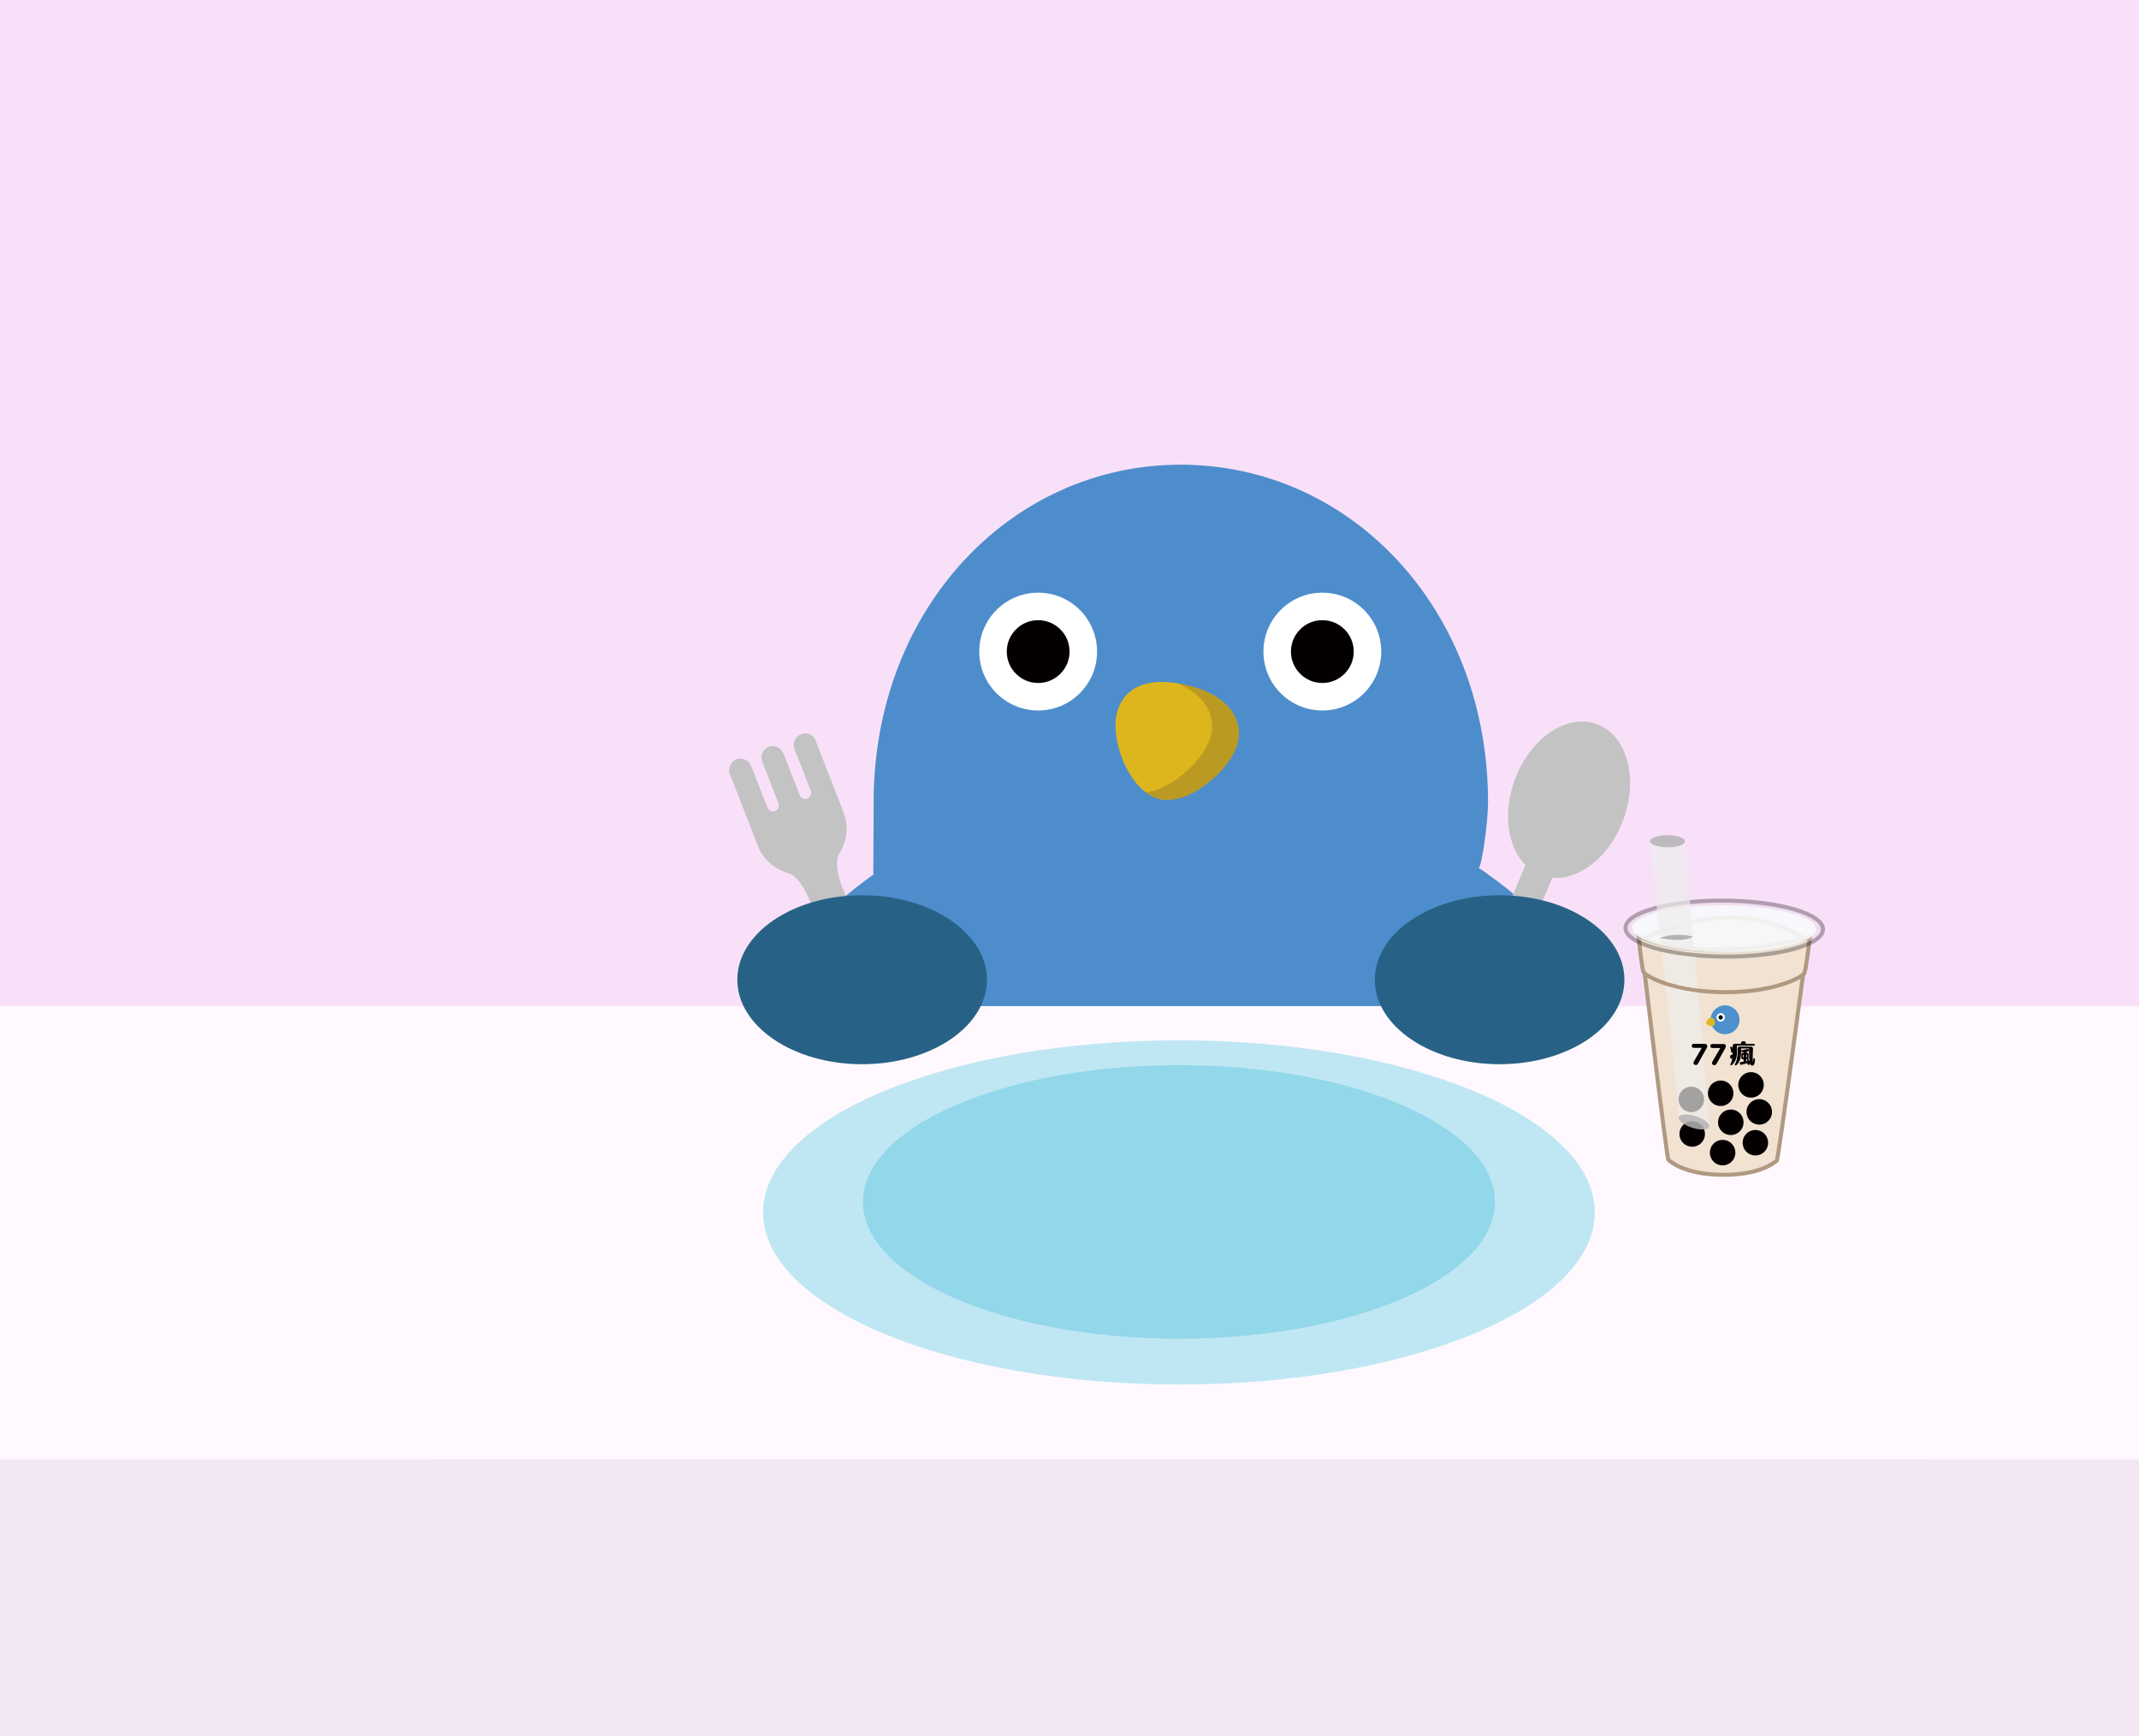
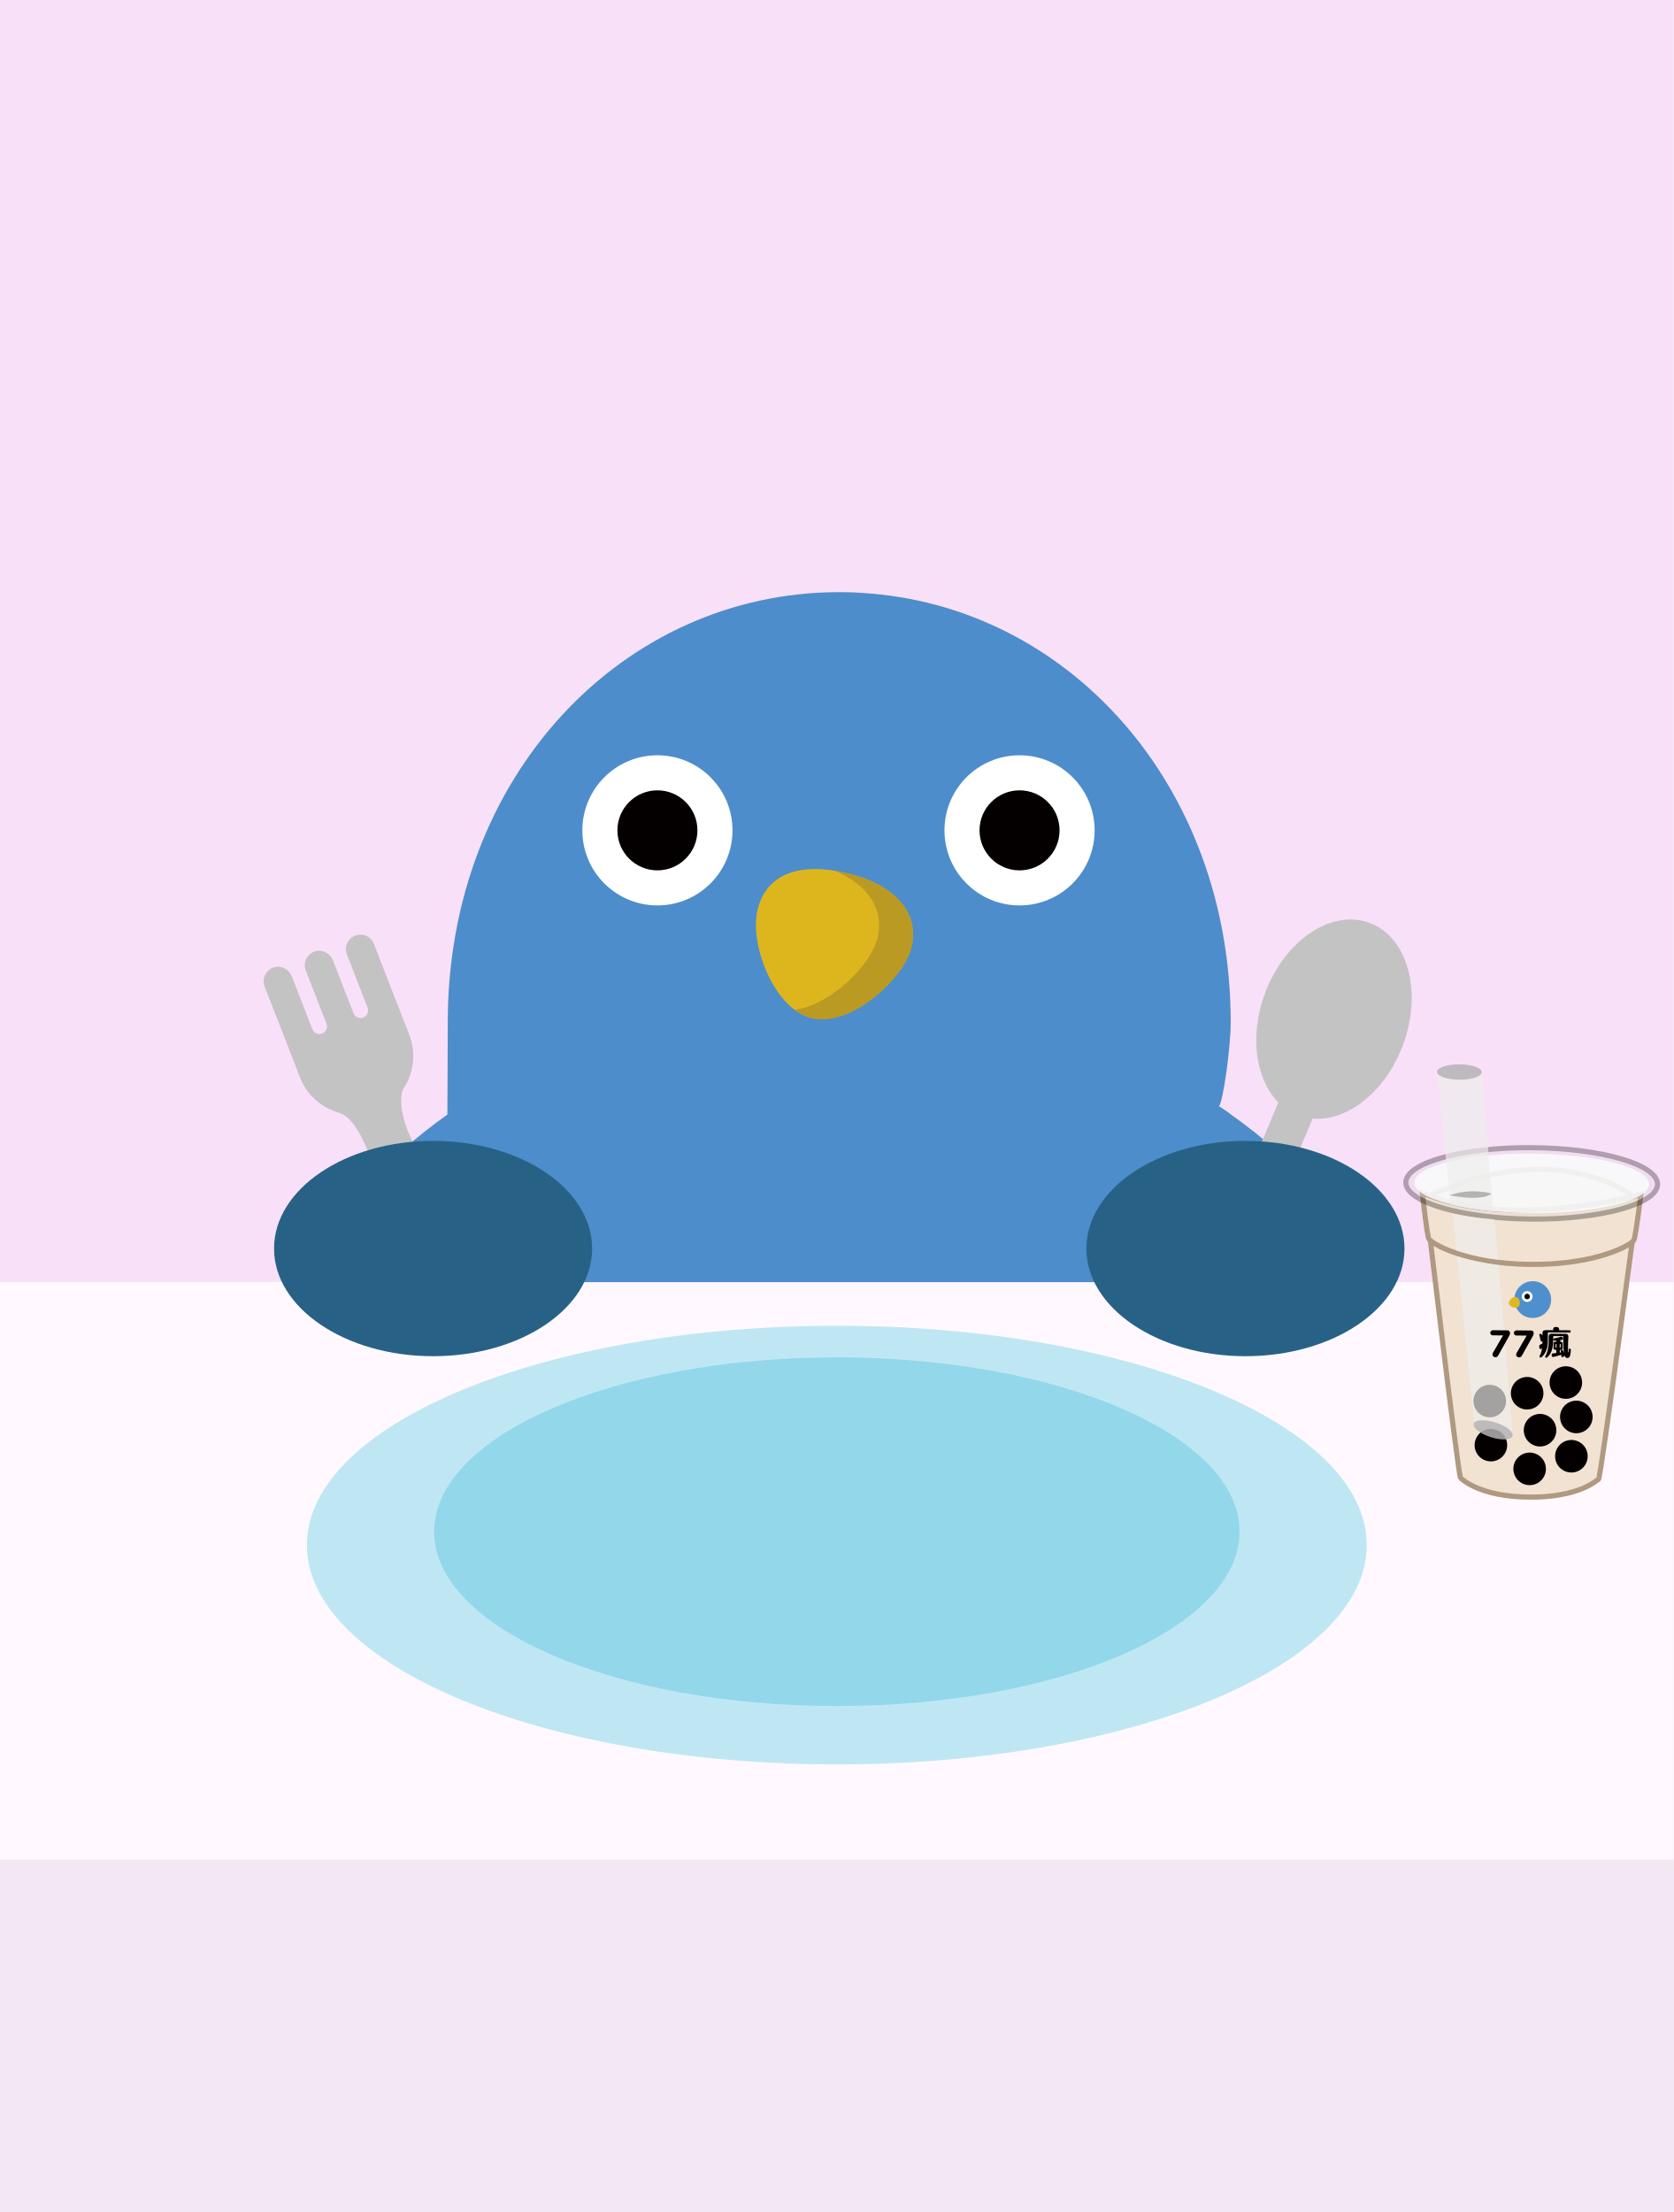
- <svg xmlns="http://www.w3.org/2000/svg" width="557" height="452" viewBox="0 0 557 452" fill="none">
-   <g clip-path="url(#clip0_557_1921)">
-     <rect width="557" height="452" fill="#F9E0F9" />
-     <path d="M432.985 310.985C432.985 312.995 432.908 315.005 432.802 316.954C432.786 317.122 432.771 317.274 432.771 317.427C431.473 336.174 424.542 352.911 413.396 366.922C399.579 384.329 379.273 397.487 355.227 404.949C350.127 406.563 344.845 407.888 339.425 408.969C331.974 410.447 324.264 411.391 316.34 411.787C314.752 411.878 313.149 411.939 311.546 411.97C310.202 411.985 308.844 412 307.485 412C306.126 412 304.782 411.985 303.439 411.97C294.095 411.756 284.996 410.782 276.278 409.122C270.873 408.086 265.59 406.776 260.491 405.193C236.109 397.745 215.558 384.511 201.588 366.937C201.588 366.937 201.588 366.922 201.573 366.922C190.397 352.85 183.435 335.991 182.198 317.122C182.198 317 182.183 316.848 182.168 316.711C182.061 314.822 182 312.919 182 310.985C182 308.731 182.076 306.492 182.229 304.284C184.412 273.536 201.543 246.26 227.421 227.742V226.782C227.436 223.599 227.498 213.457 227.498 208.873C227.498 158.525 263.315 121 307.485 121C309.012 121 310.538 121.03 312.05 121.152C354.112 123.619 387.487 160.276 387.487 208.873C387.487 214.34 385.869 225.351 385.09 226.051C385.273 226.158 385.441 226.264 385.579 226.356C386.922 227.209 387.548 227.742 387.548 227.742C413.427 246.199 430.542 273.445 432.74 304.177C432.908 306.431 433 308.7 433 310.985H432.985Z" fill="#4D8DCB" />
-     <path d="M344.34 185.014C352.812 185.014 359.68 178.146 359.68 169.674C359.68 161.202 352.812 154.334 344.34 154.334C335.868 154.334 329 161.202 329 169.674C329 178.146 335.868 185.014 344.34 185.014Z" fill="white" />
-     <path d="M344.34 177.851C348.856 177.851 352.516 174.19 352.516 169.674C352.516 165.158 348.856 161.497 344.34 161.497C339.824 161.497 336.163 165.158 336.163 169.674C336.163 174.19 339.824 177.851 344.34 177.851Z" fill="#040000" />
-     <path d="M270.34 185.014C278.812 185.014 285.68 178.146 285.68 169.674C285.68 161.202 278.812 154.334 270.34 154.334C261.868 154.334 255 161.202 255 169.674C255 178.146 261.868 185.014 270.34 185.014Z" fill="white" />
-     <path d="M270.34 177.851C274.856 177.851 278.516 174.19 278.516 169.674C278.516 165.158 274.856 161.497 270.34 161.497C265.824 161.497 262.163 165.158 262.163 169.674C262.163 174.19 265.824 177.851 270.34 177.851Z" fill="#040000" />
-     <path d="M394.462 203.052C398.464 192.181 408.034 185.698 415.837 188.57C423.64 191.443 426.722 202.584 422.72 213.455C419.2 223.016 411.374 229.182 404.23 228.576L397.008 245.737C396.179 247.706 393.91 248.631 391.941 247.803C389.971 246.974 389.047 244.705 389.876 242.735L397.226 225.266C392.589 220.589 391.266 211.735 394.462 203.052Z" fill="#C3C3C3" />
-     <path d="M208.601 191.192C207.044 191.798 206.29 193.513 206.885 195.041L211.116 205.914C211.425 206.707 211.03 207.605 210.237 207.914C209.443 208.223 208.545 207.828 208.236 207.035L204.051 196.279C203.456 194.751 201.766 193.886 200.256 194.44C198.675 194.987 197.874 196.754 198.48 198.312L202.712 209.185C203.021 209.978 202.626 210.876 201.832 211.185C201.039 211.494 200.141 211.099 199.832 210.305L195.646 199.55C195.051 198.022 193.361 197.157 191.851 197.711C190.271 198.258 189.47 200.025 190.076 201.583L197.304 220.155C198.721 223.797 201.711 226.354 205.19 227.351C208.387 228.201 210.671 234.07 210.671 234.07L218.83 252.84C219.642 254.926 222.009 255.968 224.096 255.156L225.036 254.79C227.122 253.978 228.163 251.61 227.351 249.523L219.182 230.724C219.182 230.724 216.853 224.74 218.651 222.112C220.564 219.019 221.05 215.093 219.626 211.433L212.409 192.891C211.844 191.351 210.129 190.597 208.601 191.192Z" fill="#C3C3C3" />
-     <path d="M321.753 195.072C319.169 201.344 309.169 209.956 301.705 208.014C294.241 206.073 289.233 193.279 290.742 186.18C292.247 179.094 298.763 175.711 309.901 178.623C321.161 181.567 324.337 188.8 321.753 195.072Z" fill="#DDB61E" />
-     <path opacity="0.5" d="M321.753 195.072C319.173 201.331 309.182 209.96 301.705 208.015C300.536 207.701 299.419 207.14 298.381 206.337C305.141 205.468 312.605 198.492 314.793 193.207C317.089 187.63 314.823 181.297 306.37 177.881C307.486 178.064 308.66 178.305 309.887 178.619C321.161 181.567 324.32 188.81 321.74 195.068L321.753 195.072Z" fill="#987D26" />
-     <rect y="262" width="557" height="225" fill="#FFF9FF" />
-     <rect y="380" width="557" height="107" fill="#F4E7F4" />
-     <path d="M427.251 244.803C427.251 244.803 433.99 301.729 434.463 302.046C434.937 302.364 438.437 305.844 448.535 305.921C458.633 305.997 462.186 302.557 462.66 302.252C463.133 301.946 470.692 245.124 470.692 245.124C470.692 245.124 454.9 231.417 427.262 244.81L427.251 244.803Z" fill="#F1E2D2" stroke="#B09981" stroke-width="1.052" stroke-miterlimit="10" />
-     <path d="M426.659 243.774C426.659 243.774 427.554 252.204 427.964 253.12C428.373 254.036 435.397 258.268 448.877 258.369C462.355 258.462 469.434 254.332 469.863 253.424C470.292 252.515 471.298 244.097 471.298 244.097C471.298 244.097 444.446 251.419 426.659 243.774Z" fill="#F1E2D2" stroke="#B09981" stroke-width="1.052" stroke-miterlimit="10" />
-     <path opacity="0.3" d="M474.711 241.997C474.741 237.968 463.249 234.619 449.045 234.516C434.84 234.413 423.302 237.596 423.273 241.624C423.243 245.653 434.735 249.002 448.939 249.105C463.144 249.208 474.682 246.025 474.711 241.997Z" fill="#DADBDB" stroke="#040000" stroke-width="1.052" stroke-miterlimit="10" />
-     <path opacity="0.85" d="M472.978 241.984C473.002 238.63 462.283 235.834 449.036 235.738C435.789 235.642 425.03 238.283 425.006 241.637C424.982 244.99 435.701 247.787 448.948 247.882C462.195 247.978 472.953 245.338 472.978 241.984Z" fill="#F9FCFD" />
-     <path d="M448.778 287.728C450.454 287.335 451.494 285.658 451.101 283.982C450.709 282.306 449.032 281.266 447.356 281.659C445.68 282.051 444.64 283.728 445.032 285.404C445.425 287.08 447.102 288.12 448.778 287.728Z" fill="#040000" stroke="#040000" stroke-width="0.417" stroke-miterlimit="10" />
-     <path d="M458.826 292.574C460.501 292.181 461.542 290.504 461.149 288.828C460.757 287.152 459.08 286.112 457.404 286.504C455.728 286.897 454.687 288.574 455.08 290.25C455.473 291.926 457.15 292.966 458.826 292.574Z" fill="#040000" stroke="#040000" stroke-width="0.417" stroke-miterlimit="10" />
-     <path d="M456.683 285.544C458.359 285.151 459.399 283.474 459.007 281.799C458.614 280.123 456.937 279.082 455.261 279.475C453.585 279.868 452.545 281.544 452.937 283.22C453.33 284.896 455.007 285.937 456.683 285.544Z" fill="#040000" stroke="#040000" stroke-width="0.417" stroke-miterlimit="10" />
-     <path d="M457.817 300.603C459.493 300.21 460.533 298.533 460.14 296.857C459.748 295.181 458.071 294.141 456.395 294.534C454.719 294.926 453.679 296.603 454.071 298.279C454.464 299.955 456.141 300.995 457.817 300.603Z" fill="#040000" stroke="#040000" stroke-width="0.417" stroke-miterlimit="10" />
-     <path d="M451.414 295.283C453.09 294.89 454.131 293.213 453.738 291.537C453.345 289.861 451.669 288.821 449.993 289.214C448.317 289.606 447.276 291.283 447.669 292.959C448.062 294.635 449.738 295.675 451.414 295.283Z" fill="#040000" stroke="#040000" stroke-width="0.417" stroke-miterlimit="10" />
-     <path d="M441.134 289.323C442.81 288.931 443.85 287.254 443.458 285.578C443.065 283.902 441.388 282.861 439.712 283.254C438.036 283.647 436.996 285.324 437.389 287C437.781 288.675 439.458 289.716 441.134 289.323Z" fill="#040000" stroke="#040000" stroke-width="0.417" stroke-miterlimit="10" />
-     <path d="M449.285 303.185C450.961 302.793 452.002 301.116 451.609 299.44C451.217 297.764 449.54 296.724 447.864 297.116C446.188 297.509 445.147 299.186 445.54 300.862C445.933 302.538 447.61 303.578 449.285 303.185Z" fill="#040000" stroke="#040000" stroke-width="0.417" stroke-miterlimit="10" />
-     <path d="M441.366 298.328C443.042 297.935 444.082 296.258 443.689 294.582C443.297 292.907 441.62 291.866 439.944 292.259C438.268 292.651 437.227 294.328 437.62 296.004C438.013 297.68 439.69 298.721 441.366 298.328Z" fill="#040000" stroke="#040000" stroke-width="0.417" stroke-miterlimit="10" />
-     <path d="M449.207 269.32C451.284 269.32 452.968 267.636 452.968 265.559C452.968 263.482 451.284 261.798 449.207 261.798C447.13 261.798 445.446 263.482 445.446 265.559C445.446 267.636 447.13 269.32 449.207 269.32Z" fill="#4E90CD" />
-     <path d="M448.069 266.03C448.676 266.03 449.168 265.538 449.168 264.931C449.168 264.324 448.676 263.832 448.069 263.832C447.462 263.832 446.97 264.324 446.97 264.931C446.97 265.538 447.462 266.03 448.069 266.03Z" fill="white" />
-     <path d="M448.068 265.499C448.382 265.499 448.637 265.245 448.637 264.931C448.637 264.617 448.382 264.362 448.068 264.362C447.754 264.362 447.5 264.617 447.5 264.931C447.5 265.245 447.754 265.499 448.068 265.499Z" fill="#040000" />
-     <path d="M445.84 267.215C445.328 267.315 444.43 266.884 444.331 266.381C444.233 265.879 444.906 265.138 445.408 265.039C445.911 264.941 446.387 265.19 446.537 265.952C446.686 266.715 446.333 267.119 445.831 267.217L445.84 267.215Z" fill="#DFB820" />
-     <path opacity="0.68" d="M442.185 257.426C438.704 257.064 435.858 256.213 433.635 255.567L432.739 247.964C435.275 248.488 438.221 248.897 441.425 249.159L442.185 257.426Z" fill="#EDEDEC" />
-     <path opacity="0.68" d="M445.122 293.263L437.205 290.827L433.725 256.702C435.938 257.342 438.485 258 442.269 258.495L445.115 293.109L445.129 293.252L445.122 293.263Z" fill="#EDEDEC" />
-     <path opacity="0.85" d="M445.087 293.432C445.35 292.604 443.788 291.37 441.599 290.675C439.41 289.981 437.422 290.089 437.159 290.916C436.897 291.744 438.458 292.979 440.648 293.673C442.837 294.368 444.825 294.26 445.087 293.432Z" fill="#B4B3B4" />
-     <path opacity="0.68" d="M441.121 247.528C437.851 247.233 434.889 246.759 432.414 246.162L432.375 245.743L432.218 244.243L432.049 242.57L431.53 237.447L431.414 236.287L429.675 219.142L429.667 219.027L438.809 219.094L440.096 234.885L440.191 236.079L440.509 240.014L440.824 243.89L441.084 247.079L441.123 247.537L441.121 247.528Z" fill="#EDEDEC" />
-     <path opacity="0.85" d="M438.804 219.093C438.81 218.225 436.767 217.506 434.24 217.487C431.713 217.469 429.659 218.158 429.653 219.027C429.647 219.895 431.69 220.614 434.217 220.632C436.744 220.651 438.798 219.961 438.804 219.093Z" fill="#B4B3B4" />
-     <path d="M440.822 243.881C440.822 243.881 439.22 245.599 432.22 244.251C436.527 242.659 440.822 243.881 440.822 243.881Z" fill="#B4B3B4" />
-     <path d="M441.081 276.425L443.14 272.877L441.044 272.862C440.752 272.863 440.524 272.634 440.523 272.342C440.523 272.05 440.761 271.82 441.053 271.819L444.026 271.843C444.357 271.843 444.57 272.046 444.572 272.386C444.574 272.561 444.499 272.783 444.397 272.972L442.174 276.937C442.018 277.227 441.83 277.339 441.596 277.335C441.274 277.333 440.985 277.138 440.981 276.789C440.987 276.69 441.027 276.525 441.097 276.411L441.081 276.425Z" fill="#040000" />
-     <path d="M445.915 276.46L447.974 272.913L445.878 272.898C445.586 272.898 445.358 272.669 445.357 272.377C445.357 272.086 445.595 271.855 445.887 271.855L448.86 271.878C449.191 271.878 449.404 272.081 449.406 272.422C449.408 272.596 449.333 272.818 449.231 273.007L447.008 276.972C446.852 277.262 446.664 277.374 446.43 277.371C446.108 277.368 445.819 277.173 445.815 276.824C445.821 276.725 445.86 276.56 445.931 276.446L445.915 276.46Z" fill="#040000" />
-     <path d="M454.028 275.82L453.829 275.819C453.683 275.818 453.458 275.777 453.46 275.498L453.467 274.483C453.469 274.258 453.622 274.166 453.841 274.168L454.04 274.169L454.041 273.937C453.929 273.943 453.783 273.949 453.657 273.948C453.584 273.947 453.411 273.946 453.413 273.714C453.414 273.508 453.56 273.489 453.693 273.47C454.284 273.382 454.55 273.278 454.809 273.187C454.883 273.161 454.936 273.135 455.015 273.135C455.234 273.137 455.425 273.331 455.423 273.556C455.422 273.735 455.302 273.781 454.831 273.857L454.829 274.175L454.961 274.176C455.101 274.177 455.332 274.218 455.33 274.497L455.323 275.512C455.321 275.744 455.162 275.829 454.949 275.827L454.737 275.826L454.733 276.396C454.853 276.377 454.906 276.364 454.979 276.351C454.972 276.305 454.921 276.099 454.921 276.039C454.922 275.887 455.062 275.828 455.155 275.829C455.248 275.829 455.367 275.83 455.582 276.435C455.512 275.937 455.451 275.234 455.462 273.795C455.462 273.669 455.466 273.139 455.46 273.112C455.447 273.065 455.434 273.026 455.361 273.025L453.511 273.012C453.484 273.011 453.405 273.024 453.404 273.15C453.391 274.894 453.305 275.795 452.728 276.7C452.628 276.851 452.206 277.445 451.993 277.444C451.861 277.443 451.749 277.342 451.75 277.203C451.75 277.104 451.979 276.727 452.012 276.648C452.134 276.384 452.464 275.597 452.476 273.919C452.477 273.813 452.467 273.342 452.468 273.243C452.47 273.004 452.46 272.533 453.004 272.537L455.981 272.559C456.492 272.562 456.488 273.073 456.487 273.199C456.487 273.212 456.448 274.008 456.441 274.1C456.425 274.465 456.415 274.843 456.414 275.082C456.41 275.626 456.432 276.216 456.432 276.256C456.431 276.309 456.451 276.375 456.491 276.375C456.55 276.376 456.567 275.952 456.567 275.845C456.568 275.746 456.569 275.574 456.762 275.575C457 275.577 456.999 275.782 456.998 275.908C456.997 276.107 456.933 276.611 456.885 276.823C456.817 277.14 456.688 277.498 456.284 277.495C455.979 277.492 455.794 277.279 455.684 276.947C455.663 277.172 455.509 277.31 455.29 277.308C455.038 277.307 455.033 277.147 455.022 276.836C454.443 277.044 453.467 277.289 453.354 277.288C453.188 277.287 453.07 277.107 453.072 276.888C453.072 276.775 453.1 276.59 453.293 276.551C453.359 276.538 453.837 276.496 454.023 276.484L454.028 275.82ZM454.907 275.276L454.911 274.733C454.912 274.646 454.892 274.646 454.726 274.645L454.721 275.361C454.807 275.362 454.853 275.356 454.873 275.349C454.9 275.336 454.907 275.316 454.907 275.276ZM453.883 274.725L453.879 275.269C453.879 275.349 453.892 275.349 454.064 275.35L454.069 274.64C453.983 274.64 453.93 274.639 453.91 274.652C453.897 274.666 453.883 274.685 453.883 274.725ZM452.302 272.399L452.288 274.316C452.282 275.158 452.07 275.965 451.588 276.672C451.4 276.955 451.012 277.403 450.826 277.402C450.681 277.401 450.589 277.294 450.589 277.168C450.59 277.109 450.597 277.095 450.684 276.943C450.906 276.547 451.063 275.925 451.126 275.461C451.032 275.58 450.938 275.685 450.826 275.685C450.633 275.683 450.523 275.424 450.524 275.172C450.526 274.973 450.58 274.847 450.693 274.782C450.76 274.742 451.105 274.592 451.179 274.553L451.182 274.096C451.155 274.109 451.115 274.128 451.056 274.128C450.97 274.127 450.897 274.08 450.858 274.014C450.818 273.947 450.805 273.901 450.722 273.469C450.703 273.356 450.548 272.818 450.548 272.765C450.549 272.619 450.669 272.54 450.776 272.541C450.908 272.542 451.099 272.769 451.191 272.889L451.194 272.398C451.199 271.795 451.67 271.798 452.087 271.801L453.38 271.81L453.382 271.618C453.384 271.293 453.564 271.149 454.002 271.152C454.506 271.155 454.597 271.388 454.595 271.627L454.594 271.819L456.742 271.835C456.961 271.836 456.96 272.009 456.959 272.075C456.958 272.274 456.832 272.3 456.719 272.299L452.429 272.268C452.369 272.267 452.303 272.287 452.302 272.399Z" fill="#040000" />
-     <ellipse cx="390.5" cy="255.127" rx="32.5" ry="22" fill="#276286" />
-     <ellipse cx="224.5" cy="255.127" rx="32.5" ry="22" fill="#276286" />
-     <ellipse cx="307" cy="315.72" rx="108.295" ry="44.816" fill="#BFE7F3" />
-     <ellipse cx="307" cy="312.987" rx="82.29" ry="35.622" fill="#93D7EA" />
-     <rect x="112" y="380" width="390" height="107" fill="#F4E7F4" />
+ <svg xmlns="http://www.w3.org/2000/svg" width="342" height="452" viewBox="0 0 342 452" fill="none">
+   <rect width="342" height="452" fill="#F9E0F9" />
+   <mask id="mask0_552_1275" style="mask-type:alpha" maskUnits="userSpaceOnUse" x="0" y="0" width="342" height="452">
+     <rect width="342" height="452" fill="white" />
+   </mask>
+   <g mask="url(#mask0_552_1275)">
+     <path d="M296.985 310.985C296.985 312.995 296.908 315.005 296.802 316.954C296.786 317.122 296.771 317.274 296.771 317.427C295.473 336.174 288.542 352.911 277.396 366.922C263.579 384.329 243.273 397.487 219.227 404.949C214.127 406.563 208.845 407.888 203.425 408.969C195.974 410.447 188.264 411.391 180.34 411.787C178.752 411.878 177.149 411.939 175.546 411.97C174.202 411.985 172.844 412 171.485 412C170.126 412 168.782 411.985 167.439 411.97C158.095 411.756 148.996 410.782 140.278 409.122C134.873 408.086 129.59 406.776 124.491 405.193C100.109 397.745 79.558 384.511 65.588 366.937C65.588 366.937 65.588 366.922 65.573 366.922C54.397 352.85 47.435 335.991 46.199 317.122C46.199 317 46.183 316.848 46.168 316.711C46.061 314.822 46 312.919 46 310.985C46 308.731 46.076 306.492 46.229 304.284C48.412 273.536 65.543 246.26 91.421 227.742V226.782C91.436 223.599 91.498 213.457 91.498 208.873C91.498 158.525 127.315 121 171.485 121C173.012 121 174.538 121.03 176.05 121.152C218.112 123.619 251.487 160.276 251.487 208.873C251.487 214.34 249.869 225.351 249.09 226.051C249.273 226.158 249.441 226.264 249.579 226.356C250.922 227.209 251.548 227.742 251.548 227.742C277.427 246.199 294.542 273.445 296.74 304.177C296.908 306.431 297 308.7 297 310.985H296.985Z" fill="#4D8DCB" />
+     <path d="M208.34 185.014C216.812 185.014 223.68 178.146 223.68 169.674C223.68 161.202 216.812 154.334 208.34 154.334C199.868 154.334 193 161.202 193 169.674C193 178.146 199.868 185.014 208.34 185.014Z" fill="white" />
+     <path d="M208.34 177.851C212.856 177.851 216.516 174.19 216.516 169.674C216.516 165.158 212.856 161.497 208.34 161.497C203.824 161.497 200.163 165.158 200.163 169.674C200.163 174.19 203.824 177.851 208.34 177.851Z" fill="#040000" />
+     <path d="M134.34 185.014C142.812 185.014 149.68 178.146 149.68 169.674C149.68 161.202 142.812 154.334 134.34 154.334C125.868 154.334 119 161.202 119 169.674C119 178.146 125.868 185.014 134.34 185.014Z" fill="white" />
+     <path d="M134.34 177.851C138.856 177.851 142.517 174.19 142.517 169.674C142.517 165.158 138.856 161.497 134.34 161.497C129.824 161.497 126.164 165.158 126.164 169.674C126.164 174.19 129.824 177.851 134.34 177.851Z" fill="#040000" />
+     <rect x="-24" y="262" width="390" height="225" fill="#FFF9FF" />
+     <rect x="-24" y="380" width="390" height="107" fill="#F4E7F4" />
+     <ellipse cx="171" cy="315.72" rx="108.295" ry="44.816" fill="#BFE7F3" />
+     <ellipse cx="171" cy="312.988" rx="82.29" ry="35.622" fill="#93D7EA" />
+     <path d="M258.461 203.053C262.463 192.181 272.034 185.697 279.837 188.57C287.64 191.443 290.722 202.584 286.72 213.455C283.2 223.016 275.373 229.182 268.229 228.575L261.008 245.737C260.179 247.707 257.91 248.631 255.94 247.802C253.971 246.973 253.046 244.704 253.875 242.734L261.225 225.267C256.588 220.59 255.265 211.735 258.461 203.053Z" fill="#C3C3C3" />
+     <ellipse cx="254.5" cy="255.127" rx="32.5" ry="22" fill="#276286" />
+     <path d="M72.601 191.192C71.044 191.798 70.29 193.513 70.885 195.041L75.116 205.914C75.425 206.707 75.03 207.605 74.237 207.914C73.443 208.223 72.545 207.828 72.236 207.035L68.05 196.279C67.456 194.751 65.766 193.886 64.256 194.44C62.675 194.987 61.874 196.754 62.48 198.312L66.712 209.185C67.02 209.978 66.626 210.876 65.832 211.185C65.039 211.494 64.141 211.099 63.832 210.305L59.646 199.55C59.051 198.022 57.361 197.157 55.851 197.711C54.271 198.258 53.47 200.025 54.076 201.583L61.304 220.155C62.721 223.797 65.711 226.354 69.19 227.351C72.387 228.201 74.671 234.07 74.671 234.07L82.829 252.84C83.641 254.926 86.009 255.968 88.096 255.156L89.036 254.79C91.122 253.978 92.163 251.61 91.352 249.523L83.182 230.724C83.182 230.724 80.853 224.74 82.651 222.112C84.564 219.019 85.05 215.093 83.626 211.433L76.409 192.891C75.844 191.351 74.129 190.597 72.601 191.192Z" fill="#C3C3C3" />
+     <ellipse cx="88.5" cy="255.127" rx="32.5" ry="22" fill="#276286" />
+     <path d="M185.753 195.072C183.169 201.344 173.169 209.956 165.705 208.014C158.241 206.073 153.233 193.279 154.742 186.18C156.247 179.094 162.763 175.711 173.901 178.623C185.161 181.567 188.337 188.8 185.753 195.072Z" fill="#DDB61E" />
+     <path opacity="0.5" d="M185.754 195.072C183.174 201.331 173.183 209.96 165.705 208.014C164.536 207.701 163.419 207.14 162.381 206.337C169.141 205.468 176.605 198.492 178.794 193.207C181.089 187.63 178.823 181.297 170.37 177.881C171.487 178.063 172.661 178.305 173.888 178.619C185.162 181.567 188.32 188.81 185.74 195.068L185.754 195.072Z" fill="#987D26" />
+     <path d="M291.251 244.803C291.251 244.803 297.99 301.729 298.463 302.046C298.937 302.364 302.437 305.844 312.535 305.921C322.633 305.997 326.186 302.557 326.66 302.252C327.133 301.946 334.692 245.124 334.692 245.124C334.692 245.124 318.9 231.417 291.262 244.81L291.251 244.803Z" fill="#F1E2D2" stroke="#B09981" stroke-width="1.052" stroke-miterlimit="10" />
+     <path d="M290.659 243.774C290.659 243.774 291.554 252.204 291.964 253.12C292.373 254.036 299.397 258.268 312.877 258.369C326.355 258.462 333.434 254.332 333.863 253.424C334.292 252.515 335.298 244.097 335.298 244.097C335.298 244.097 308.446 251.419 290.659 243.774Z" fill="#F1E2D2" stroke="#B09981" stroke-width="1.052" stroke-miterlimit="10" />
+     <path opacity="0.3" d="M338.711 241.997C338.741 237.968 327.249 234.619 313.045 234.516C298.84 234.413 287.302 237.596 287.273 241.624C287.243 245.653 298.735 249.002 312.939 249.105C327.144 249.208 338.682 246.025 338.711 241.997Z" fill="#DADBDB" stroke="#040000" stroke-width="1.052" stroke-miterlimit="10" />
+     <path opacity="0.85" d="M336.978 241.984C337.002 238.63 326.283 235.834 313.036 235.738C299.789 235.642 289.031 238.283 289.006 241.637C288.982 244.99 299.701 247.787 312.948 247.882C326.195 247.978 336.954 245.338 336.978 241.984Z" fill="#F9FCFD" />
+     <path d="M312.778 287.728C314.454 287.335 315.494 285.658 315.101 283.982C314.709 282.306 313.032 281.266 311.356 281.659C309.68 282.051 308.64 283.728 309.032 285.404C309.425 287.08 311.102 288.12 312.778 287.728Z" fill="#040000" stroke="#040000" stroke-width="0.417" stroke-miterlimit="10" />
+     <path d="M322.826 292.574C324.502 292.181 325.542 290.504 325.15 288.828C324.757 287.152 323.08 286.112 321.404 286.505C319.728 286.897 318.688 288.574 319.081 290.25C319.473 291.926 321.15 292.966 322.826 292.574Z" fill="#040000" stroke="#040000" stroke-width="0.417" stroke-miterlimit="10" />
+     <path d="M320.683 285.544C322.359 285.151 323.399 283.474 323.007 281.799C322.614 280.123 320.937 279.082 319.261 279.475C317.585 279.868 316.545 281.544 316.937 283.22C317.33 284.896 319.007 285.937 320.683 285.544Z" fill="#040000" stroke="#040000" stroke-width="0.417" stroke-miterlimit="10" />
+     <path d="M321.816 300.603C323.492 300.21 324.533 298.533 324.14 296.857C323.747 295.181 322.07 294.141 320.394 294.534C318.718 294.926 317.678 296.603 318.071 298.279C318.463 299.955 320.14 300.995 321.816 300.603Z" fill="#040000" stroke="#040000" stroke-width="0.417" stroke-miterlimit="10" />
+     <path d="M315.414 295.283C317.09 294.89 318.13 293.213 317.738 291.537C317.345 289.861 315.668 288.821 313.992 289.214C312.316 289.606 311.276 291.283 311.668 292.959C312.061 294.635 313.738 295.676 315.414 295.283Z" fill="#040000" stroke="#040000" stroke-width="0.417" stroke-miterlimit="10" />
+     <path d="M305.135 289.323C306.811 288.931 307.851 287.254 307.458 285.578C307.066 283.902 305.389 282.861 303.713 283.254C302.037 283.647 300.997 285.324 301.389 287C301.782 288.675 303.459 289.716 305.135 289.323Z" fill="#040000" stroke="#040000" stroke-width="0.417" stroke-miterlimit="10" />
+     <path d="M313.286 303.185C314.962 302.793 316.002 301.116 315.61 299.44C315.217 297.764 313.54 296.724 311.864 297.116C310.188 297.509 309.148 299.186 309.54 300.862C309.933 302.538 311.61 303.578 313.286 303.185Z" fill="#040000" stroke="#040000" stroke-width="0.417" stroke-miterlimit="10" />
+     <path d="M305.366 298.328C307.042 297.935 308.082 296.258 307.69 294.582C307.297 292.907 305.62 291.866 303.944 292.259C302.268 292.651 301.228 294.328 301.621 296.004C302.013 297.68 303.69 298.721 305.366 298.328Z" fill="#040000" stroke="#040000" stroke-width="0.417" stroke-miterlimit="10" />
+     <path d="M313.208 269.32C315.285 269.32 316.969 267.636 316.969 265.559C316.969 263.482 315.285 261.798 313.208 261.798C311.131 261.798 309.447 263.482 309.447 265.559C309.447 267.636 311.131 269.32 313.208 269.32Z" fill="#4E90CD" />
+     <path d="M312.069 266.03C312.676 266.03 313.168 265.538 313.168 264.931C313.168 264.324 312.676 263.832 312.069 263.832C311.462 263.832 310.97 264.324 310.97 264.931C310.97 265.538 311.462 266.03 312.069 266.03Z" fill="white" />
+     <path d="M312.068 265.499C312.382 265.499 312.637 265.245 312.637 264.931C312.637 264.617 312.382 264.362 312.068 264.362C311.754 264.362 311.5 264.617 311.5 264.931C311.5 265.245 311.754 265.499 312.068 265.499Z" fill="#040000" />
+     <path d="M309.841 267.215C309.329 267.315 308.43 266.884 308.332 266.381C308.234 265.879 308.906 265.138 309.409 265.039C309.911 264.941 310.388 265.19 310.537 265.952C310.687 266.715 310.334 267.119 309.831 267.217L309.841 267.215Z" fill="#DFB820" />
+     <path opacity="0.68" d="M306.185 257.426C302.705 257.064 299.859 256.213 297.635 255.567L296.739 247.964C299.275 248.488 302.222 248.897 305.426 249.159L306.185 257.426Z" fill="#EDEDEC" />
+     <path opacity="0.68" d="M309.122 293.263L301.205 290.827L297.725 256.702C299.938 257.342 302.485 258 306.269 258.495L309.115 293.109L309.129 293.252L309.122 293.263Z" fill="#EDEDEC" />
+     <path opacity="0.85" d="M309.087 293.432C309.35 292.604 307.788 291.37 305.599 290.675C303.41 289.981 301.422 290.089 301.159 290.916C300.897 291.744 302.458 292.979 304.648 293.673C306.837 294.368 308.825 294.26 309.087 293.432Z" fill="#B4B3B4" />
+     <path opacity="0.68" d="M305.121 247.528C301.851 247.233 298.889 246.759 296.414 246.162L296.375 245.743L296.218 244.243L296.049 242.57L295.53 237.447L295.414 236.287L293.675 219.142L293.667 219.027L302.809 219.094L304.096 234.886L304.191 236.08L304.509 240.014L304.824 243.89L305.084 247.079L305.123 247.537L305.121 247.528Z" fill="#EDEDEC" />
+     <path opacity="0.85" d="M302.804 219.093C302.811 218.225 300.767 217.506 298.24 217.487C295.713 217.469 293.66 218.158 293.653 219.027C293.647 219.895 295.691 220.614 298.218 220.632C300.745 220.651 302.798 219.961 302.804 219.093Z" fill="#B4B3B4" />
+     <path d="M304.821 243.881C304.821 243.881 303.219 245.599 296.219 244.251C300.526 242.659 304.821 243.881 304.821 243.881Z" fill="#B4B3B4" />
+     <path d="M305.08 276.425L307.139 272.878L305.044 272.862C304.752 272.863 304.523 272.634 304.523 272.342C304.523 272.05 304.76 271.82 305.052 271.819L308.025 271.843C308.356 271.843 308.569 272.046 308.571 272.386C308.573 272.561 308.499 272.783 308.397 272.972L306.173 276.937C306.017 277.227 305.83 277.339 305.595 277.335C305.274 277.333 304.985 277.138 304.981 276.789C304.987 276.69 305.026 276.525 305.097 276.411L305.08 276.425Z" fill="#040000" />
+     <path d="M309.915 276.46L311.974 272.913L309.878 272.898C309.586 272.898 309.358 272.669 309.357 272.378C309.357 272.086 309.595 271.855 309.887 271.855L312.86 271.878C313.191 271.878 313.404 272.082 313.406 272.422C313.408 272.596 313.333 272.818 313.231 273.007L311.008 276.973C310.852 277.262 310.664 277.374 310.43 277.371C310.108 277.368 309.819 277.173 309.815 276.824C309.821 276.725 309.86 276.56 309.931 276.446L309.915 276.46Z" fill="#040000" />
+     <path d="M318.027 275.82L317.828 275.819C317.682 275.818 317.457 275.777 317.459 275.498L317.467 274.483C317.468 274.258 317.621 274.166 317.84 274.168L318.039 274.169L318.041 273.937C317.928 273.943 317.782 273.949 317.656 273.948C317.583 273.947 317.411 273.946 317.412 273.714C317.414 273.508 317.56 273.489 317.693 273.47C318.284 273.382 318.55 273.278 318.809 273.187C318.882 273.161 318.935 273.135 319.015 273.135C319.234 273.137 319.425 273.331 319.423 273.556C319.422 273.735 319.302 273.781 318.831 273.857L318.828 274.175L318.961 274.176C319.1 274.177 319.332 274.218 319.33 274.497L319.323 275.512C319.321 275.744 319.161 275.829 318.949 275.827L318.737 275.826L318.733 276.396C318.852 276.377 318.905 276.364 318.978 276.351C318.972 276.305 318.92 276.099 318.921 276.039C318.922 275.887 319.062 275.828 319.155 275.829C319.247 275.829 319.367 275.83 319.581 276.435C319.512 275.937 319.451 275.234 319.461 273.795C319.462 273.669 319.466 273.139 319.459 273.112C319.446 273.065 319.433 273.026 319.361 273.025L317.51 273.012C317.484 273.011 317.404 273.024 317.403 273.15C317.391 274.894 317.305 275.795 316.728 276.7C316.627 276.851 316.205 277.445 315.993 277.444C315.86 277.443 315.748 277.342 315.749 277.203C315.75 277.104 315.978 276.727 316.012 276.648C316.133 276.384 316.464 275.597 316.476 273.919C316.477 273.813 316.467 273.342 316.468 273.243C316.469 273.004 316.459 272.533 317.003 272.537L319.981 272.559C320.491 272.562 320.488 273.073 320.487 273.199C320.486 273.212 320.448 274.008 320.44 274.1C320.424 274.465 320.415 274.843 320.413 275.082C320.409 275.626 320.432 276.216 320.431 276.256C320.431 276.309 320.45 276.375 320.49 276.375C320.55 276.376 320.566 275.952 320.567 275.845C320.568 275.746 320.569 275.574 320.761 275.575C321 275.577 320.998 275.782 320.997 275.908C320.996 276.107 320.933 276.611 320.885 276.823C320.816 277.14 320.688 277.498 320.283 277.495C319.978 277.492 319.794 277.279 319.684 276.947C319.662 277.172 319.509 277.31 319.29 277.308C319.038 277.307 319.032 277.147 319.021 276.836C318.443 277.044 317.466 277.289 317.353 277.288C317.188 277.287 317.07 277.107 317.071 276.888C317.072 276.775 317.1 276.59 317.292 276.551C317.359 276.538 317.837 276.496 318.022 276.484L318.027 275.82ZM318.907 275.276L318.91 274.733C318.911 274.646 318.891 274.646 318.725 274.645L318.72 275.361C318.806 275.362 318.853 275.356 318.873 275.349C318.899 275.336 318.906 275.316 318.907 275.276ZM317.883 274.725L317.879 275.269C317.878 275.349 317.891 275.349 318.064 275.35L318.069 274.64C317.983 274.64 317.93 274.639 317.91 274.652C317.896 274.666 317.883 274.685 317.883 274.725ZM316.301 272.399L316.287 274.316C316.281 275.158 316.07 275.965 315.587 276.672C315.4 276.955 315.012 277.403 314.826 277.402C314.68 277.401 314.588 277.294 314.589 277.168C314.589 277.109 314.596 277.095 314.683 276.943C314.905 276.547 315.062 275.925 315.125 275.461C315.032 275.58 314.938 275.685 314.825 275.685C314.633 275.683 314.522 275.424 314.524 275.172C314.525 274.973 314.579 274.847 314.692 274.782C314.759 274.742 315.105 274.592 315.178 274.553L315.182 274.096C315.155 274.109 315.115 274.128 315.055 274.128C314.969 274.127 314.896 274.08 314.857 274.014C314.818 273.947 314.805 273.901 314.722 273.469C314.703 273.356 314.548 272.818 314.548 272.765C314.549 272.619 314.669 272.54 314.775 272.541C314.908 272.542 315.098 272.769 315.19 272.889L315.194 272.398C315.198 271.795 315.669 271.798 316.087 271.801L317.38 271.81L317.381 271.618C317.384 271.293 317.564 271.149 318.001 271.152C318.505 271.155 318.596 271.388 318.595 271.627L318.593 271.819L320.742 271.835C320.961 271.836 320.959 272.009 320.959 272.075C320.958 272.274 320.831 272.3 320.719 272.299L316.428 272.268C316.369 272.267 316.302 272.287 316.301 272.399Z" fill="#040000" />
  </g>
-   <defs>
-     <clipPath id="clip0_557_1921">
-       <rect width="557" height="452" fill="white" />
-     </clipPath>
-   </defs>
</svg>
